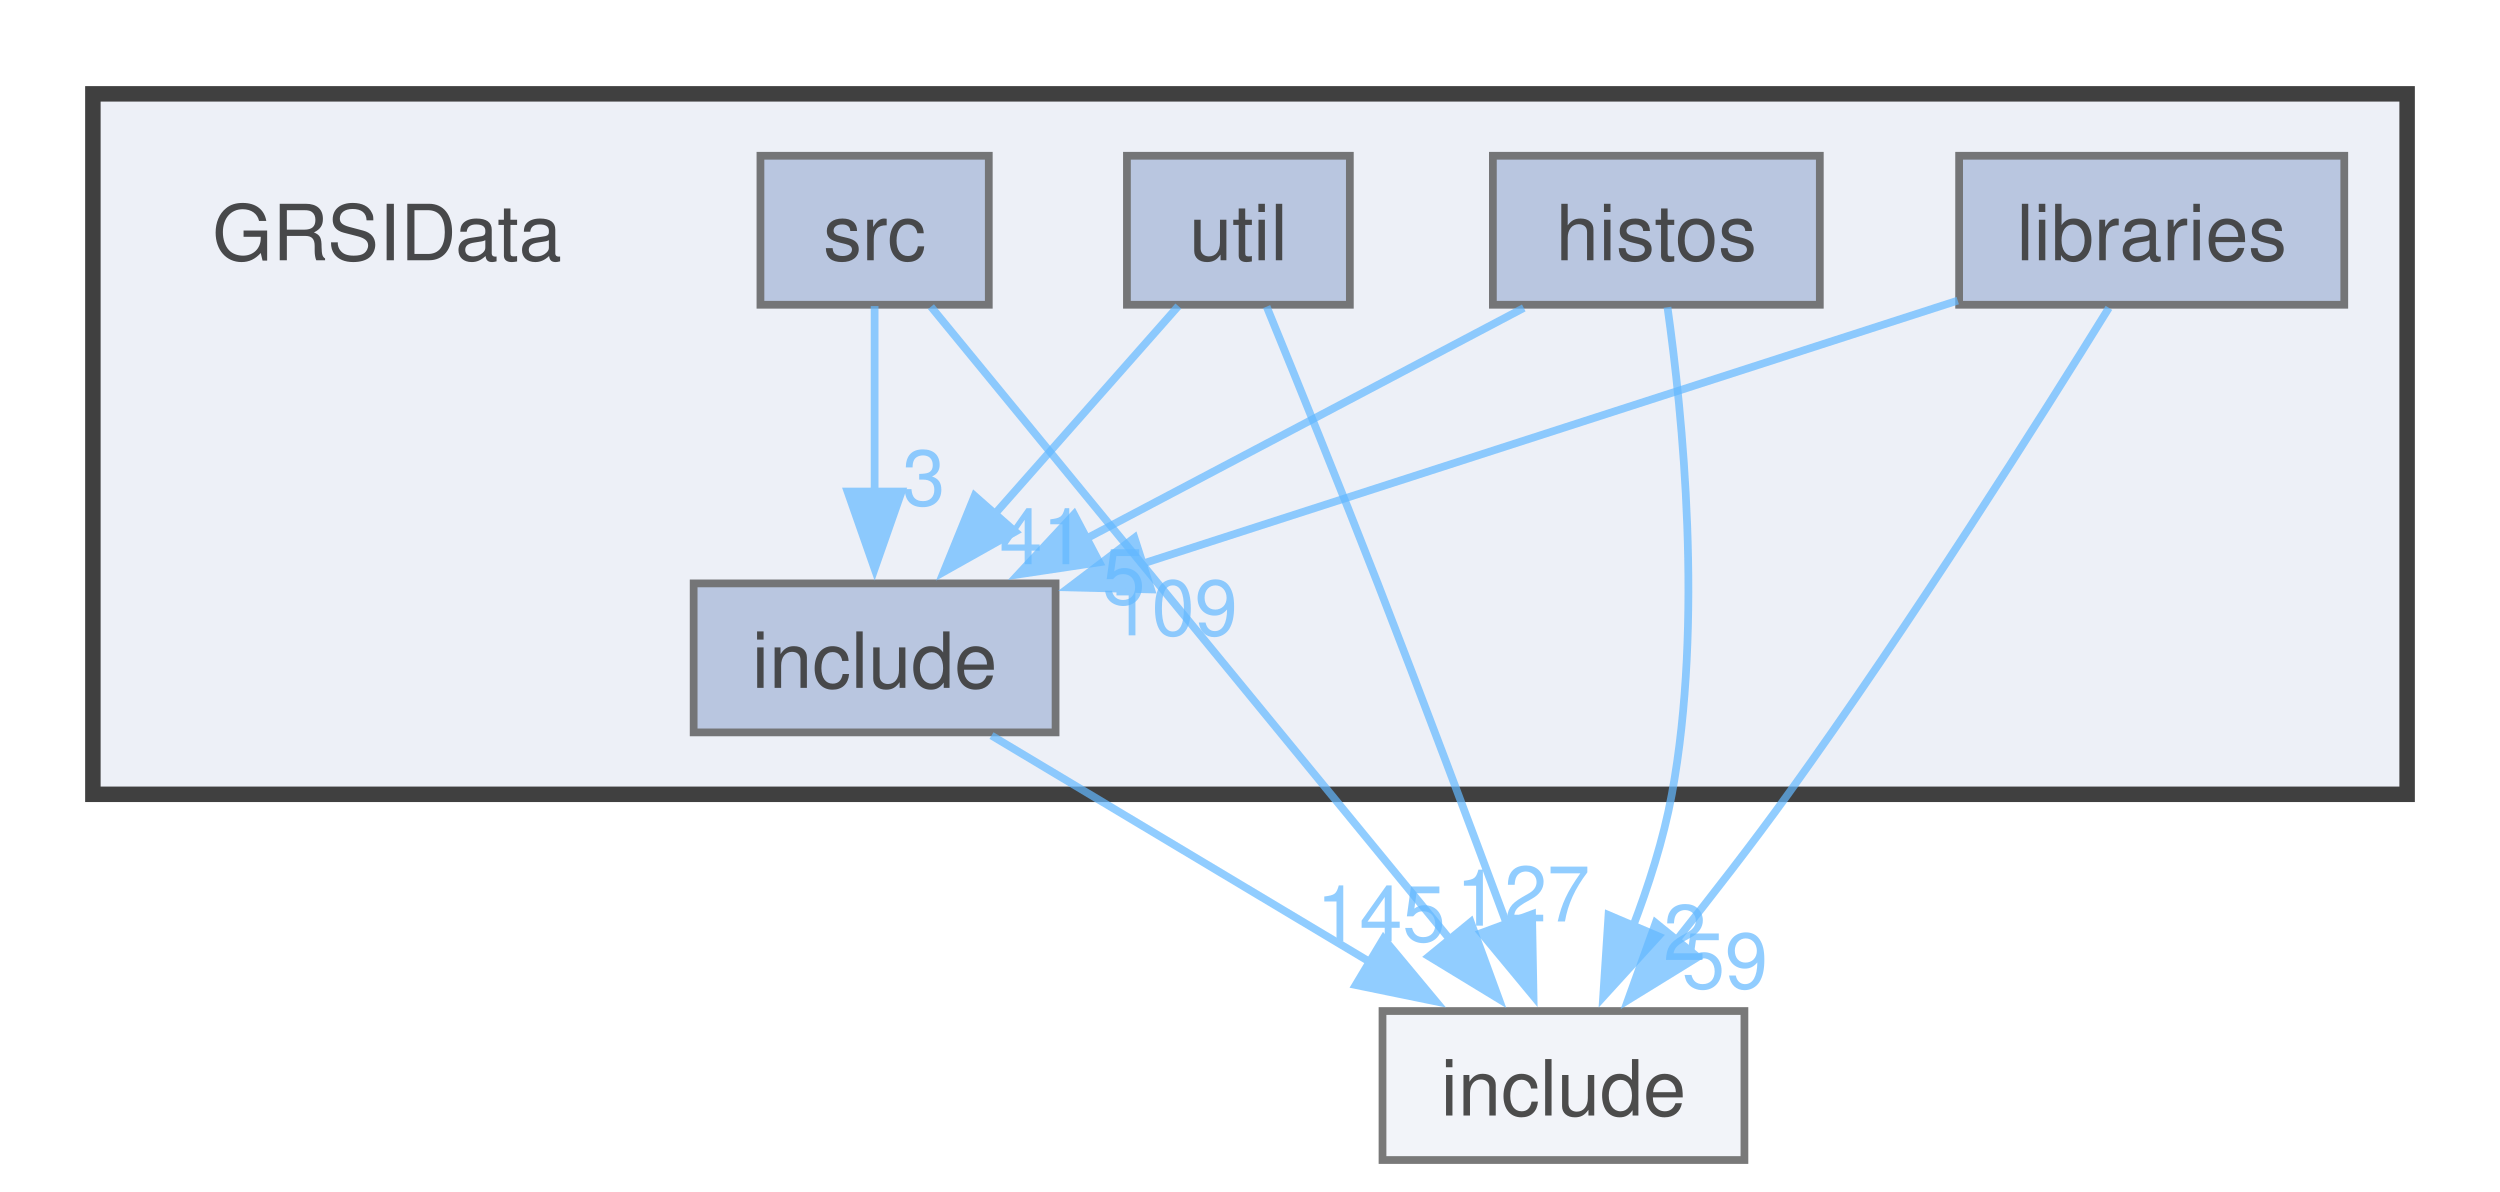
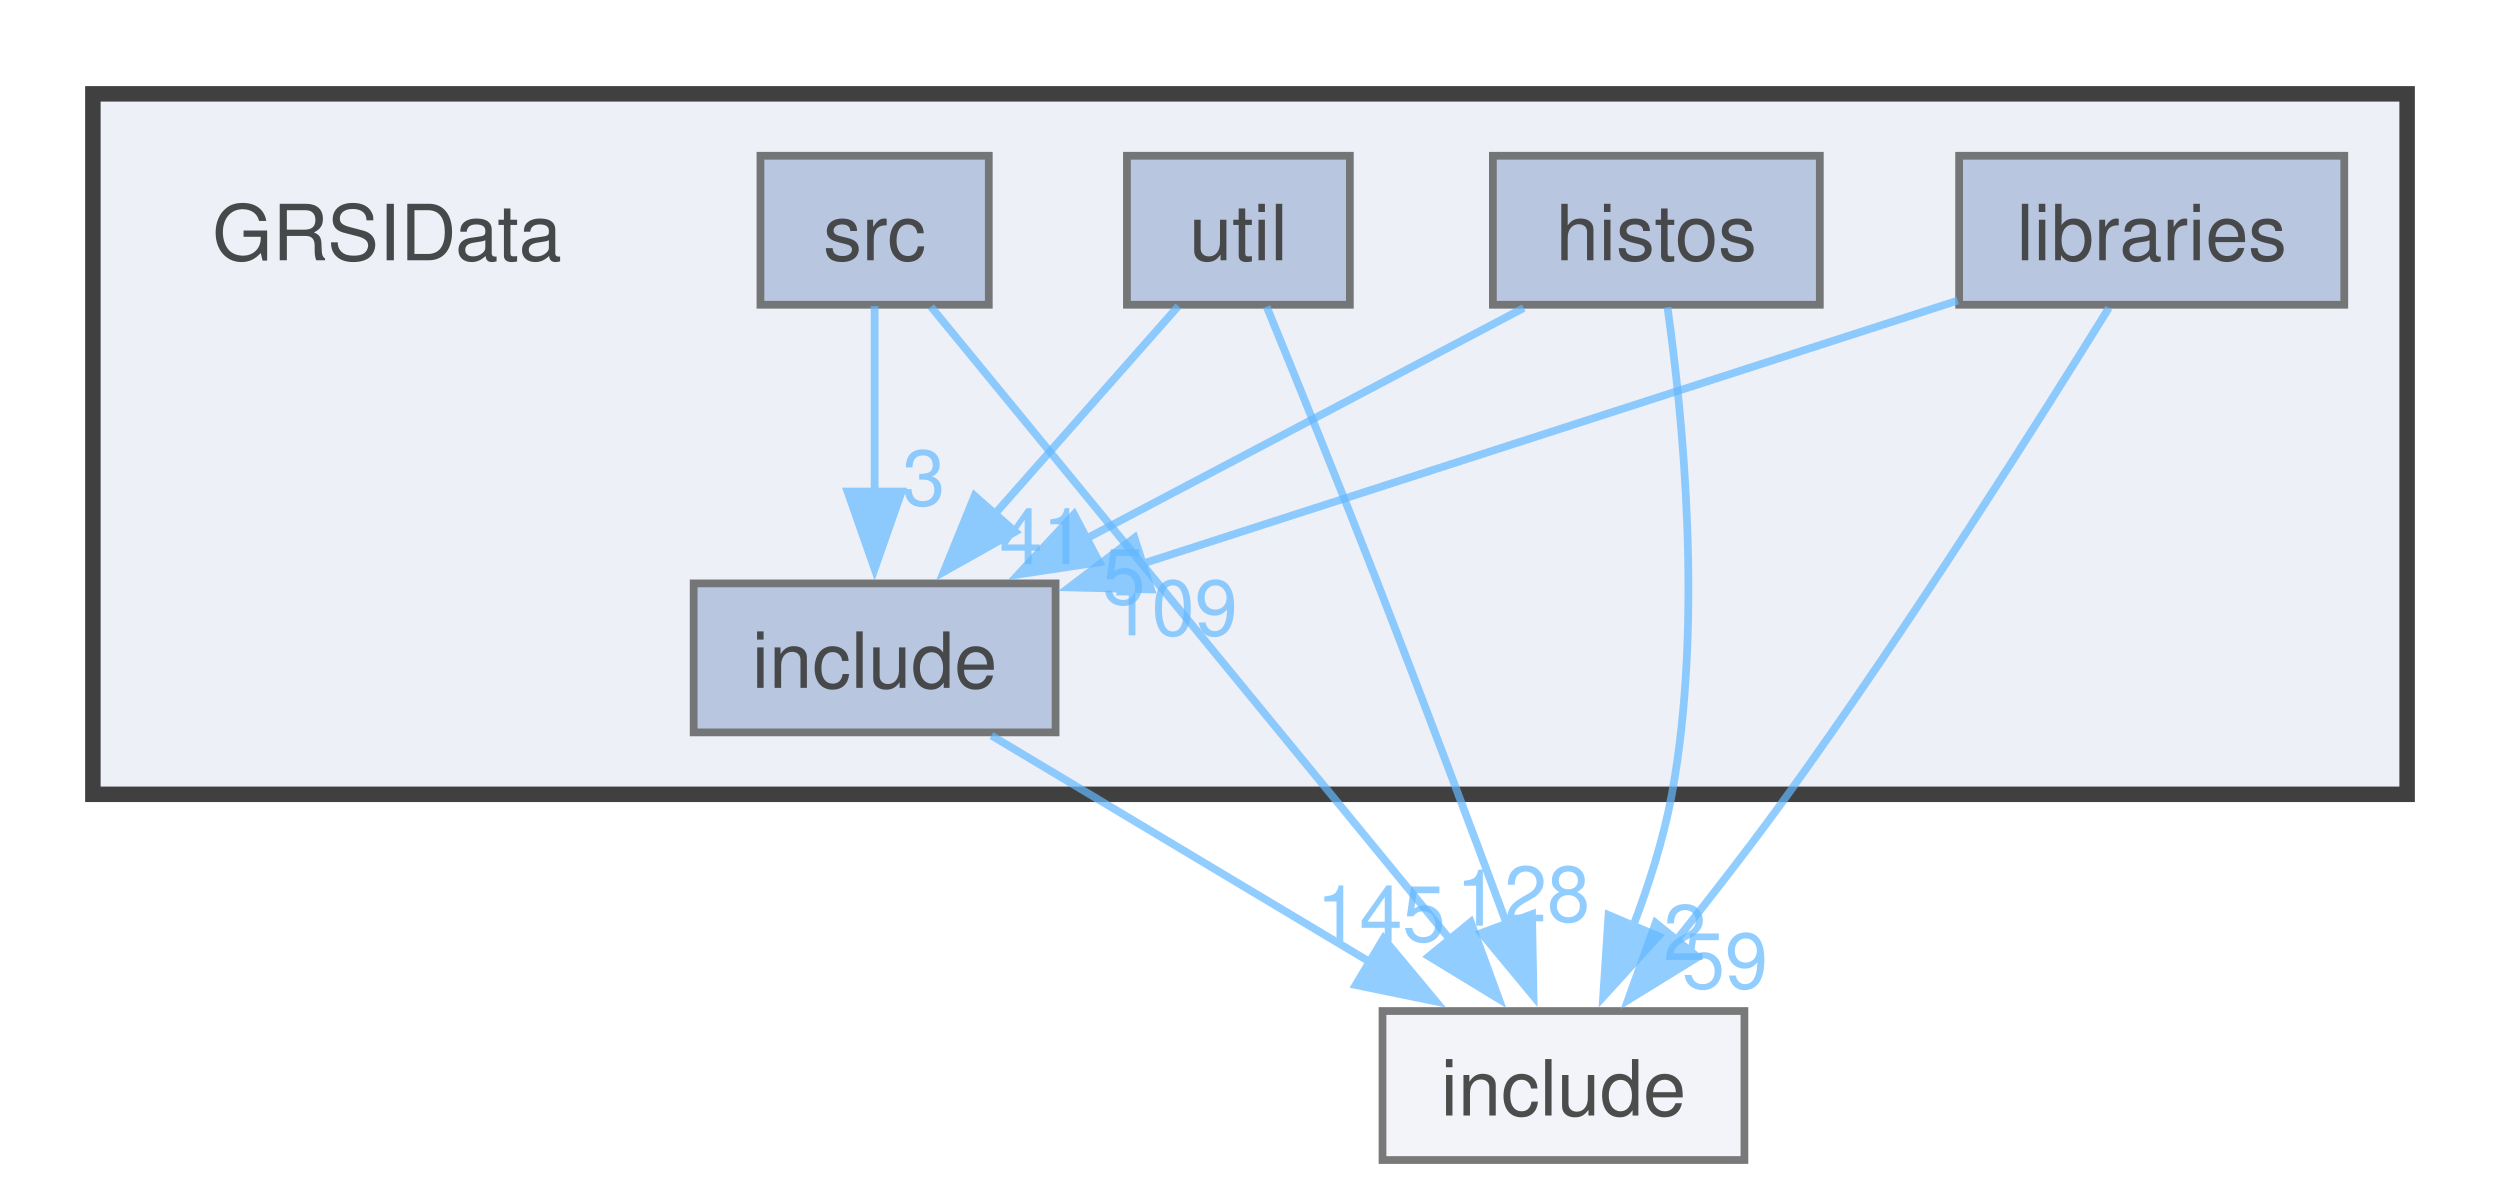
<svg xmlns="http://www.w3.org/2000/svg" xmlns:xlink="http://www.w3.org/1999/xlink" width="323pt" height="154pt" viewBox="0.00 0.00 323.00 153.75">
  <svg id="main" version="1.1" xml:space="preserve">
    <style type="text/css">
.node, .edge {opacity: 0.7;}
.node.selected, .edge.selected {opacity: 1;}
.edge:hover path { stroke: red; }
.edge:hover polygon { stroke: red; fill: red; }
</style>
    <svg id="graph" class="graph">
      <g id="graph0" class="graph" transform="scale(1 1) rotate(0) translate(4 149.75)">
        <g id="clust1" class="cluster">
          <g id="a_clust1">
            <a xlink:href="dir_1d7397b112c23d4eb2fe49dc66ace00a.html" target="_top">
              <polygon fill="#edf0f7" stroke="#404040" stroke-width="2" points="8,-47.25 8,-137.75 307,-137.75 307,-47.25 8,-47.25" />
            </a>
          </g>
        </g>
        <g id="node1" class="node">
          <text text-anchor="middle" x="46" y="-116.25" font-family="Helvetica,sans-Serif" font-size="10.00">GRSIData</text>
        </g>
        <g id="node2" class="node">
          <g id="a_node2">
            <a xlink:href="dir_922bc89a4fe7a3014680e6c7709ac08a.html" target="_top" xlink:title="histos">
              <polygon fill="#a2b4d6" stroke="#404040" points="231.12,-129.75 188.88,-129.75 188.88,-110.5 231.12,-110.5 231.12,-129.75" />
              <text text-anchor="middle" x="210" y="-116.25" font-family="Helvetica,sans-Serif" font-size="10.00">histos</text>
            </a>
          </g>
        </g>
        <g id="node3" class="node">
          <g id="a_node3">
            <a xlink:href="dir_c355ed69a9ff804c1251ec805b2844ab.html" target="_top" xlink:title="include">
              <polygon fill="#a2b4d6" stroke="#404040" points="132.38,-74.5 85.62,-74.5 85.62,-55.25 132.38,-55.25 132.38,-74.5" />
              <text text-anchor="middle" x="109" y="-61" font-family="Helvetica,sans-Serif" font-size="10.00">include</text>
            </a>
          </g>
        </g>
        <g id="edge1" class="edge">
          <g id="a_edge1">
            <a xlink:href="dir_000006_000010.html" target="_top">
              <path fill="none" stroke="#63b8ff" d="M192.87,-110.09C177.34,-101.91 154.2,-89.71 136.16,-80.19" />
              <polygon fill="#63b8ff" stroke="#63b8ff" points="138.03,-77.23 127.56,-75.66 134.77,-83.42 138.03,-77.23" />
            </a>
          </g>
          <g id="a_edge1-headlabel">
            <a xlink:href="dir_000006_000010.html" target="_top" xlink:title="5">
              <text text-anchor="middle" x="141.2" y="-71.81" font-family="Helvetica,sans-Serif" font-size="10.00" fill="#63b8ff">5</text>
            </a>
          </g>
        </g>
        <g id="node7" class="node">
          <g id="a_node7">
            <a xlink:href="dir_d44c64559bbebec7f509842c48db8b23.html" target="_top" xlink:title="include">
              <polygon fill="#edf0f7" stroke="#404040" points="221.38,-19.25 174.62,-19.25 174.62,0 221.38,0 221.38,-19.25" />
              <text text-anchor="middle" x="198" y="-5.75" font-family="Helvetica,sans-Serif" font-size="10.00">include</text>
            </a>
          </g>
        </g>
        <g id="edge2" class="edge">
          <g id="a_edge2">
            <a xlink:href="dir_000006_000013.html" target="_top">
              <path fill="none" stroke="#63b8ff" d="M211.44,-110.18C213.37,-96.49 216.12,-69.59 212,-47.25 210.93,-41.45 208.98,-35.37 206.87,-29.88" />
              <polygon fill="#63b8ff" stroke="#63b8ff" points="210.26,-28.91 203.13,-21.08 203.82,-31.65 210.26,-28.91" />
            </a>
          </g>
          <g id="a_edge2-headlabel">
            <a xlink:href="dir_000006_000013.html" target="_top" xlink:title="2">
              <text text-anchor="middle" x="213.68" y="-25.84" font-family="Helvetica,sans-Serif" font-size="10.00" fill="#63b8ff">2</text>
            </a>
          </g>
        </g>
        <g id="edge3" class="edge">
          <g id="a_edge3">
            <a xlink:href="dir_000010_000013.html" target="_top">
              <path fill="none" stroke="#63b8ff" d="M124.1,-54.84C137.52,-46.81 157.41,-34.91 173.17,-25.48" />
              <polygon fill="#63b8ff" stroke="#63b8ff" points="174.75,-28.62 181.53,-20.48 171.15,-22.61 174.75,-28.62" />
            </a>
          </g>
          <g id="a_edge3-headlabel">
            <a xlink:href="dir_000010_000013.html" target="_top" xlink:title="145">
              <text text-anchor="middle" x="174.42" y="-28.25" font-family="Helvetica,sans-Serif" font-size="10.00" fill="#63b8ff">145</text>
            </a>
          </g>
        </g>
        <g id="node4" class="node">
          <g id="a_node4">
            <a xlink:href="dir_04ded5cb9506aadc0b6d1c08d3b0ca72.html" target="_top" xlink:title="libraries">
              <polygon fill="#a2b4d6" stroke="#404040" points="298.88,-129.75 249.12,-129.75 249.12,-110.5 298.88,-110.5 298.88,-129.75" />
              <text text-anchor="middle" x="274" y="-116.25" font-family="Helvetica,sans-Serif" font-size="10.00">libraries</text>
            </a>
          </g>
        </g>
        <g id="edge4" class="edge">
          <g id="a_edge4">
            <a xlink:href="dir_000016_000010.html" target="_top">
              <path fill="none" stroke="#63b8ff" d="M248.94,-111.04C220.84,-101.97 175.08,-87.2 143.59,-77.04" />
              <polygon fill="#63b8ff" stroke="#63b8ff" points="144.72,-73.72 134.13,-73.98 142.57,-80.39 144.72,-73.72" />
            </a>
          </g>
          <g id="a_edge4-headlabel">
            <a xlink:href="dir_000016_000010.html" target="_top" xlink:title="109">
              <text text-anchor="middle" x="147.57" y="-67.79" font-family="Helvetica,sans-Serif" font-size="10.00" fill="#63b8ff">109</text>
            </a>
          </g>
        </g>
        <g id="edge5" class="edge">
          <g id="a_edge5">
            <a xlink:href="dir_000016_000013.html" target="_top">
              <path fill="none" stroke="#63b8ff" d="M268.47,-110.1C259.93,-96.31 242.86,-69.26 227,-47.25 222.39,-40.86 217.11,-34.05 212.32,-28.05" />
              <polygon fill="#63b8ff" stroke="#63b8ff" points="215.35,-26.22 206.33,-20.66 209.91,-30.63 215.35,-26.22" />
            </a>
          </g>
          <g id="a_edge5-headlabel">
            <a xlink:href="dir_000016_000013.html" target="_top" xlink:title="59">
              <text text-anchor="middle" x="218.86" y="-22.18" font-family="Helvetica,sans-Serif" font-size="10.00" fill="#63b8ff">59</text>
            </a>
          </g>
        </g>
        <g id="node5" class="node">
          <g id="a_node5">
            <a xlink:href="dir_8f9e4df5e3b6c5148da9bcb5e99fb906.html" target="_top" xlink:title="src">
              <polygon fill="#a2b4d6" stroke="#404040" points="123.75,-129.75 94.25,-129.75 94.25,-110.5 123.75,-110.5 123.75,-129.75" />
              <text text-anchor="middle" x="109" y="-116.25" font-family="Helvetica,sans-Serif" font-size="10.00">src</text>
            </a>
          </g>
        </g>
        <g id="edge6" class="edge">
          <g id="a_edge6">
            <a xlink:href="dir_000023_000010.html" target="_top">
              <path fill="none" stroke="#63b8ff" d="M109,-110.33C109,-103.82 109,-94.67 109,-86.37" />
              <polygon fill="#63b8ff" stroke="#63b8ff" points="112.5,-86.37 109,-76.37 105.5,-86.37 112.5,-86.37" />
            </a>
          </g>
          <g id="a_edge6-headlabel">
            <a xlink:href="dir_000023_000010.html" target="_top" xlink:title="3">
              <text text-anchor="middle" x="115.34" y="-84.58" font-family="Helvetica,sans-Serif" font-size="10.00" fill="#63b8ff">3</text>
            </a>
          </g>
        </g>
        <g id="edge7" class="edge">
          <g id="a_edge7">
            <a xlink:href="dir_000023_000013.html" target="_top">
              <path fill="none" stroke="#63b8ff" d="M116.28,-110.25C130.95,-92.36 164.29,-51.72 183.54,-28.25" />
              <polygon fill="#63b8ff" stroke="#63b8ff" points="186.02,-30.75 189.66,-20.8 180.61,-26.31 186.02,-30.75" />
            </a>
          </g>
          <g id="a_edge7-headlabel">
            <a xlink:href="dir_000023_000013.html" target="_top" xlink:title="1">
              <text text-anchor="middle" x="186.9" y="-30.28" font-family="Helvetica,sans-Serif" font-size="10.00" fill="#63b8ff">1</text>
            </a>
          </g>
        </g>
        <g id="node6" class="node">
          <g id="a_node6">
            <a xlink:href="dir_8965781c9f424dd985c8251b0fe5e6e9.html" target="_top" xlink:title="util">
              <polygon fill="#a2b4d6" stroke="#404040" points="170.4,-129.75 141.6,-129.75 141.6,-110.5 170.4,-110.5 170.4,-129.75" />
              <text text-anchor="middle" x="156" y="-116.25" font-family="Helvetica,sans-Serif" font-size="10.00">util</text>
            </a>
          </g>
        </g>
        <g id="edge8" class="edge">
          <g id="a_edge8">
            <a xlink:href="dir_000098_000010.html" target="_top">
              <path fill="none" stroke="#63b8ff" d="M148.24,-110.33C141.81,-103.05 132.49,-92.48 124.54,-83.48" />
              <polygon fill="#63b8ff" stroke="#63b8ff" points="127.17,-81.18 117.93,-75.99 121.92,-85.81 127.17,-81.18" />
            </a>
          </g>
          <g id="a_edge8-headlabel">
            <a xlink:href="dir_000098_000010.html" target="_top" xlink:title="41">
              <text text-anchor="middle" x="130.68" y="-76.98" font-family="Helvetica,sans-Serif" font-size="10.00" fill="#63b8ff">41</text>
            </a>
          </g>
        </g>
        <g id="edge9" class="edge">
          <g id="a_edge9">
            <a xlink:href="dir_000098_000013.html" target="_top">
              <path fill="none" stroke="#63b8ff" d="M159.65,-110.26C163.33,-101.27 169.15,-86.95 174,-74.5 179.73,-59.78 186.01,-43.06 190.7,-30.42" />
              <polygon fill="#63b8ff" stroke="#63b8ff" points="193.94,-31.76 194.13,-21.17 187.37,-29.33 193.94,-31.76" />
            </a>
          </g>
          <g id="a_edge9-headlabel">
-             <a xlink:href="dir_000098_000013.html" target="_top" xlink:title="27">
-               <text text-anchor="middle" x="195.88" y="-30.82" font-family="Helvetica,sans-Serif" font-size="10.00" fill="#63b8ff">27</text>
+             <a xlink:href="dir_000098_000013.html" target="_top" xlink:title="28">
+               <text text-anchor="middle" x="195.88" y="-30.82" font-family="Helvetica,sans-Serif" font-size="10.00" fill="#63b8ff">28</text>
            </a>
          </g>
        </g>
      </g>
    </svg>
  </svg>
  <style type="text/css">

[data-mouse-over-selected='false'] { opacity: 0.7; }
[data-mouse-over-selected='true']  { opacity: 1.0; }

</style>
</svg>
